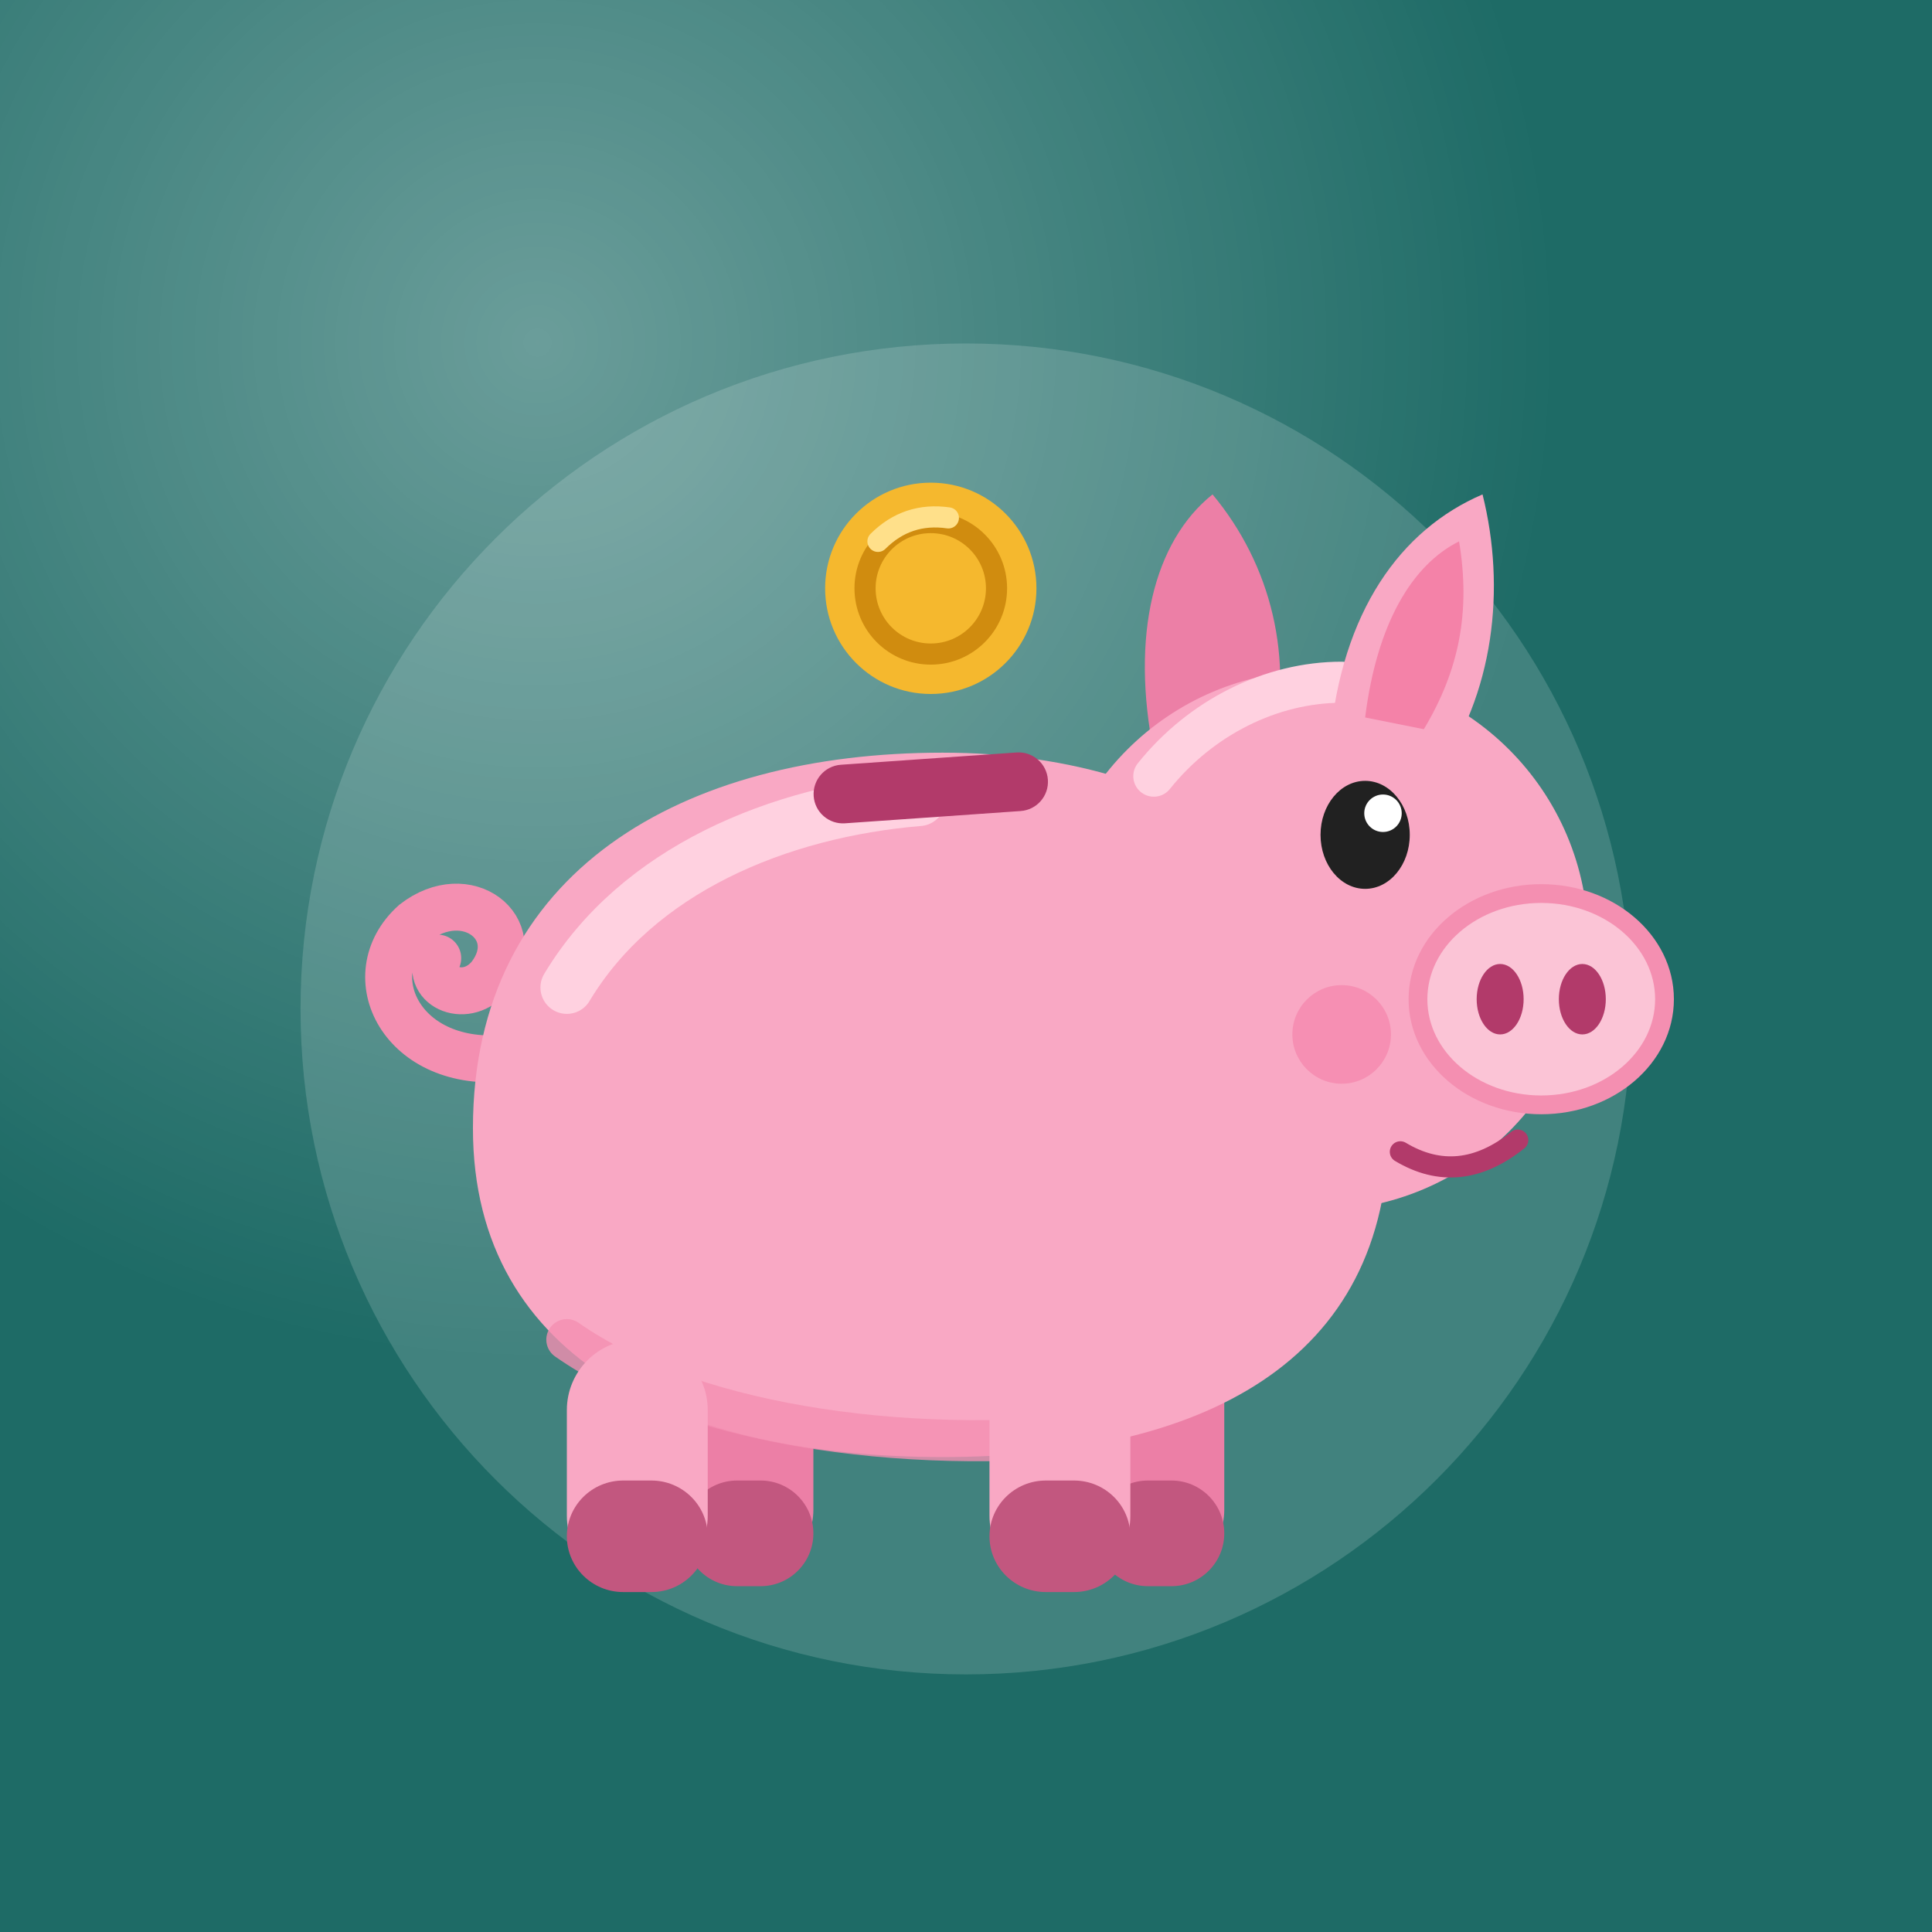
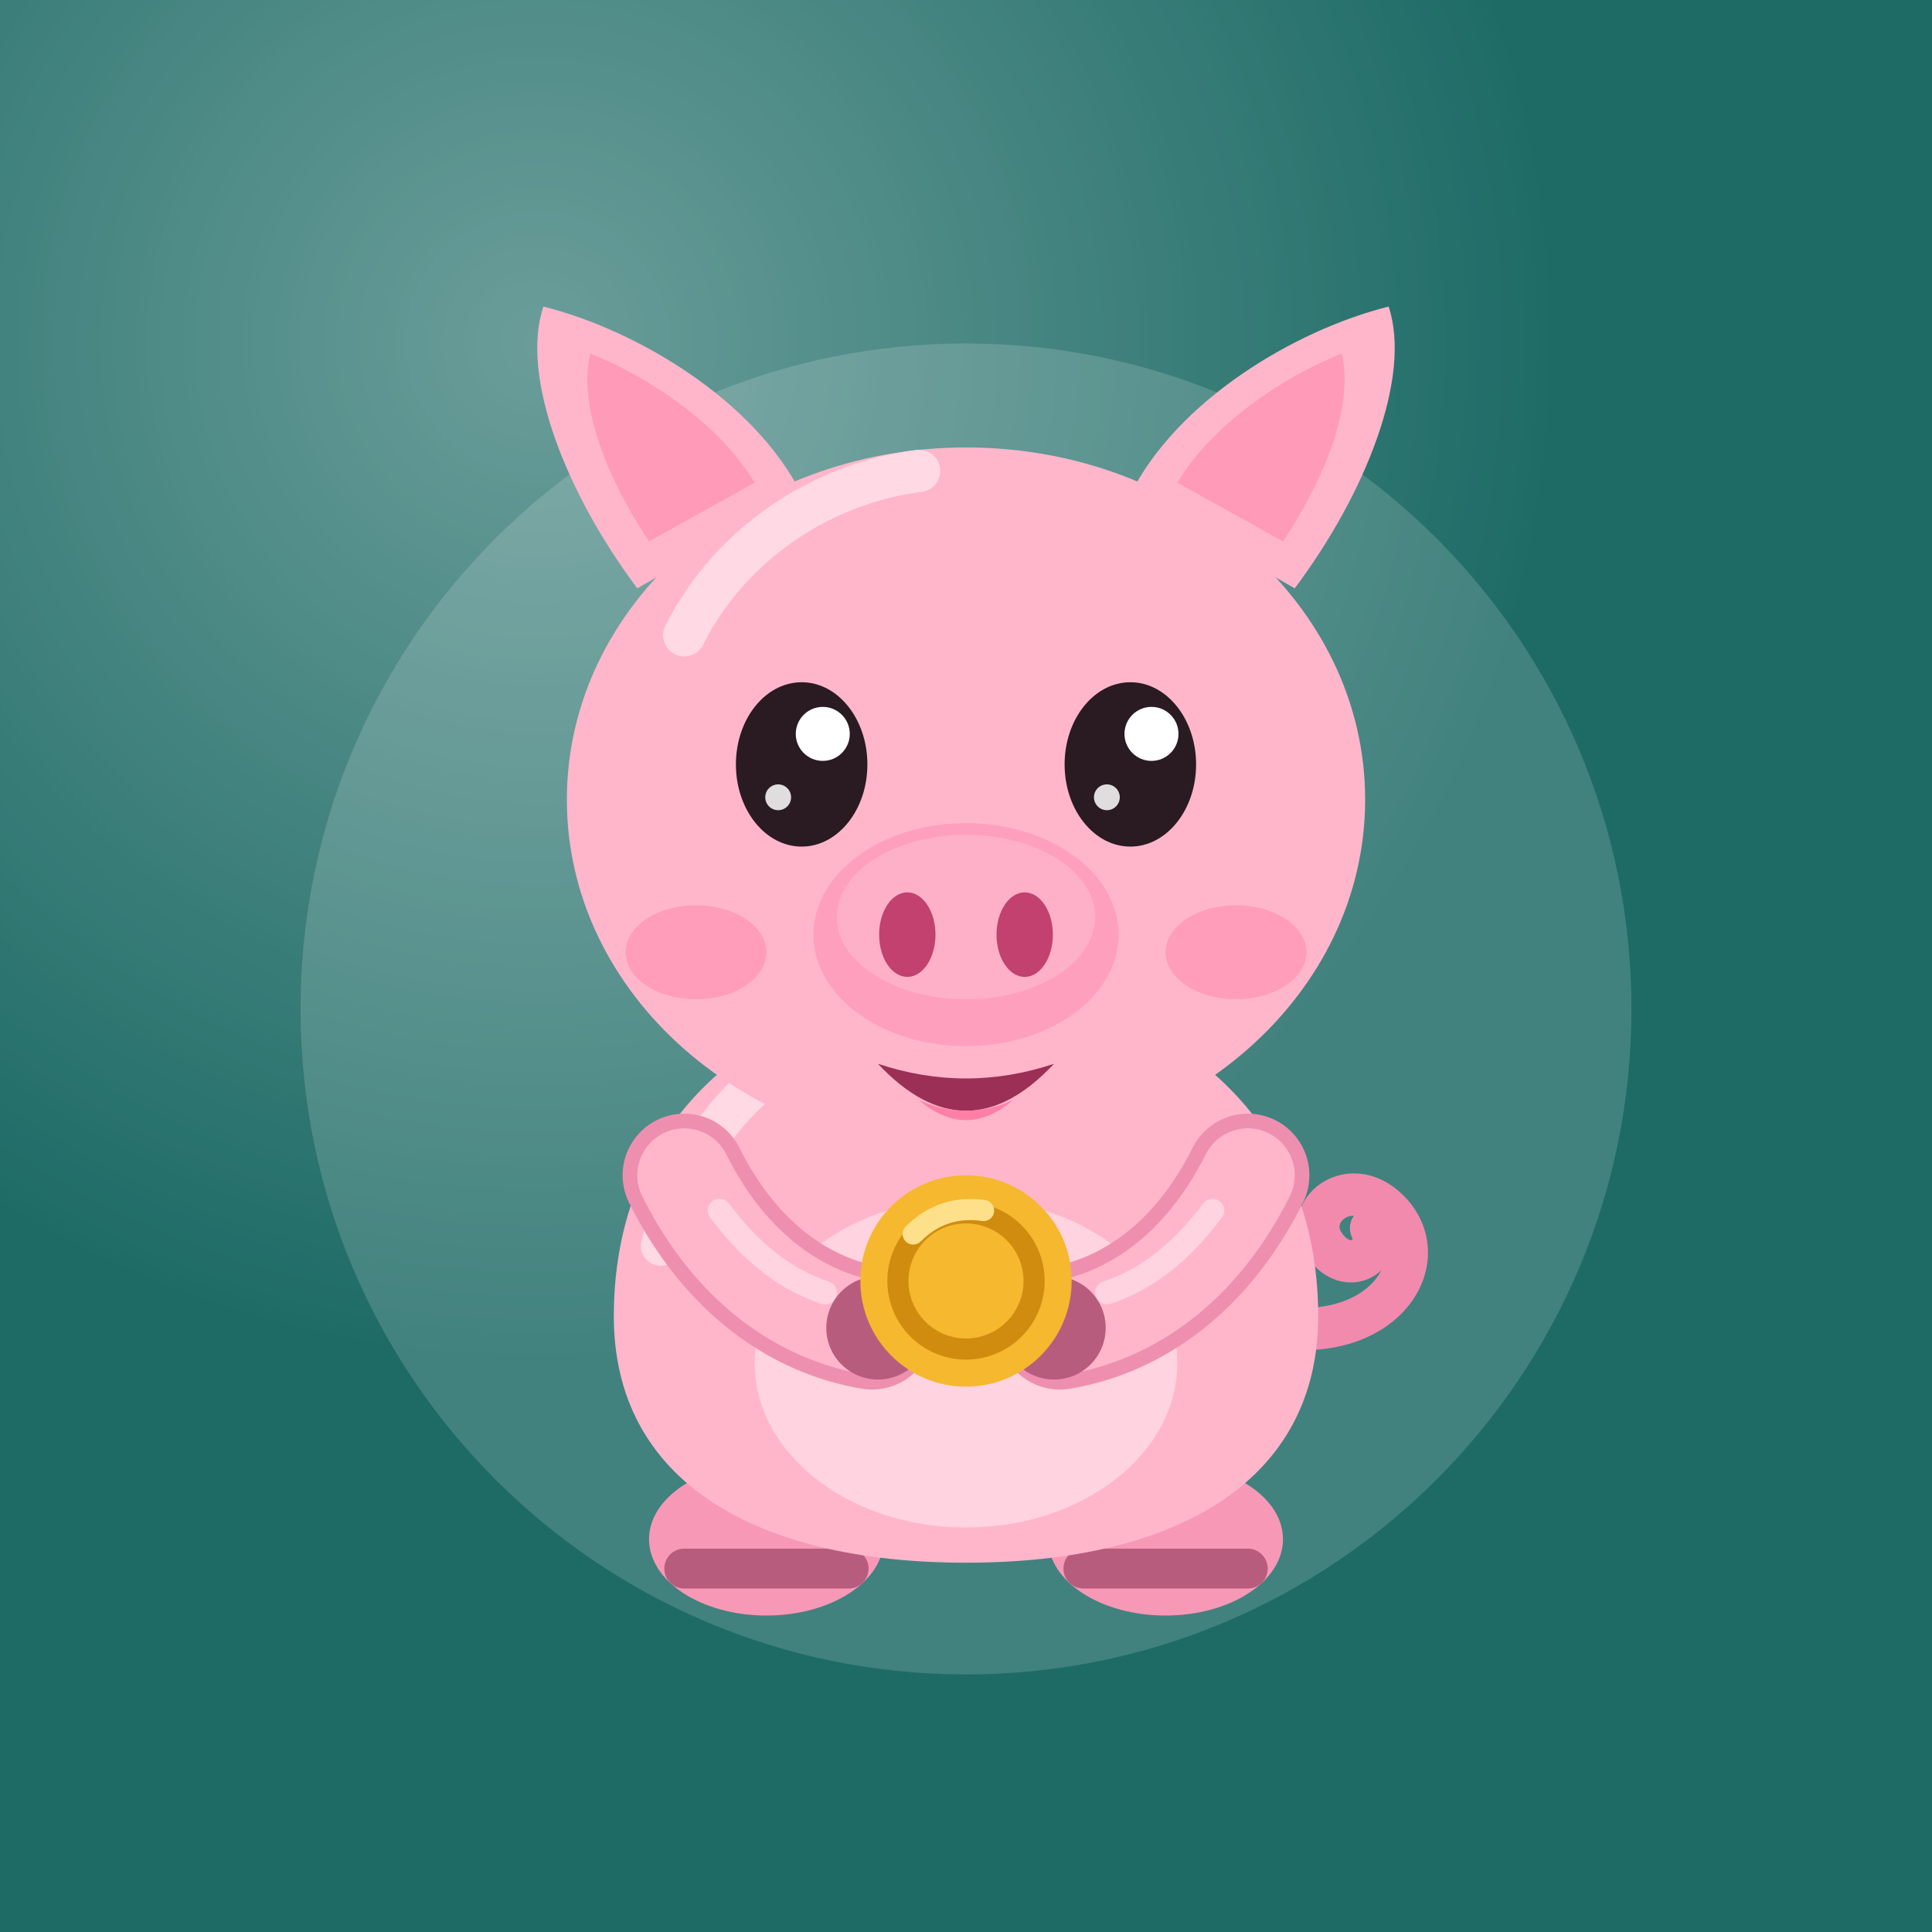
<svg xmlns="http://www.w3.org/2000/svg" viewBox="0 0 180 180" width="64" height="64">
  <defs>
    <radialGradient id="ig-hl" cx=".28" cy=".18" r=".95">
      <stop offset="0" stop-color="#fff" stop-opacity=".34" />
      <stop offset=".55" stop-color="#fff" stop-opacity="0" />
    </radialGradient>
  </defs>
  <rect width="180" height="180" fill="#1E6B66" />
  <rect width="180" height="180" fill="url(#ig-hl)" />
  <circle cx="90" cy="94" r="62" fill="#fff" opacity=".16" />
  <svg x="20" y="22" width="140" height="140" viewBox="0 0 128 128">
-     <g class="mc-tail" style="transform-origin:24px 70px">
-       <path d="M25 70 C16 71 12 63 17 58.5 C21.5 55 26.5 59 23.5 63 C21.5 65.5 18 64 19 61.5" stroke="#F48FB1" stroke-width="4" fill="none" stroke-linecap="round" />
+     <g class="mc-tail" style="transform-origin:92px 92px">
+       <path d="M91 93 C100 94 104 87 100 83 C96.5 79.5 92 83.5 95 86.5 C97 88.5 99.5 86.5 98.5 84.5" stroke="#F28AAE" stroke-width="3.6" fill="none" stroke-linecap="round" />
    </g>
-     <g class="mc-body" style="transform-origin:60px 116px">
-       <rect x="40" y="92" width="11" height="22" rx="5.5" fill="#EC7FA6" />
-       <rect x="40" y="106" width="11" height="9" rx="4.5" fill="#C2577F" />
-       <rect x="75" y="92" width="11" height="22" rx="5.5" fill="#EC7FA6" />
-       <rect x="75" y="106" width="11" height="9" rx="4.5" fill="#C2577F" />
-       <path d="M22 76 C22 54 40 44 62 44 C84 44 100 56 100 76 C100 96 84 104 62 104 C40 104 22 96 22 76Z" fill="#F9A8C4" />
-       <path d="M30 64 C36 54 48 49 60 48" stroke="#FFD1E0" stroke-width="4.5" fill="none" stroke-linecap="round" />
-       <path d="M30 94 C40 101 58 104 76 102" stroke="#F48FB1" stroke-width="3.5" fill="none" stroke-linecap="round" opacity=".8" />
-       <rect x="51" y="44.5" width="20" height="5" rx="2.5" fill="#B23A6A" transform="rotate(-4 61 47)" />
-       <rect x="30" y="94" width="12" height="21" rx="6" fill="#F9A8C4" />
-       <rect x="30" y="106" width="12" height="9.5" rx="4.8" fill="#C2577F" />
-       <rect x="66" y="94" width="12" height="21" rx="6" fill="#F9A8C4" />
-       <rect x="66" y="106" width="12" height="9.5" rx="4.8" fill="#C2577F" />
+     <g class="mc-body" style="transform-origin:64px 116px">
+       <ellipse cx="47" cy="111" rx="10" ry="6.5" fill="#F799B6" />
+       <ellipse cx="81" cy="111" rx="10" ry="6.5" fill="#F799B6" />
+       <path d="M40 113.5 h14 M74 113.5 h14" stroke="#B85C7E" stroke-width="3.4" stroke-linecap="round" />
+       <path d="M34 92 C34 74 48 64 64 64 C80 64 94 74 94 92 C94 106 82 113 64 113 C46 113 34 106 34 92Z" fill="#FFB6CB" />
+       <ellipse cx="64" cy="96" rx="18" ry="14" fill="#FFD3E0" />
+       <path d="M38 86 C40 78 45 72 51 69" stroke="#FFD9E4" stroke-width="3.4" fill="none" stroke-linecap="round" />
    </g>
-     <g class="mc-coin" style="transform-origin:61px 30px">
-       <circle cx="61" cy="30" r="9" fill="#F5B82E" />
-       <circle cx="61" cy="30" r="5.6" fill="none" stroke="#D08C0F" stroke-width="1.8" />
-       <path d="M56.5 26 Q59 23.5 62.5 24" stroke="#FFE08A" stroke-width="1.8" fill="none" stroke-linecap="round" />
+     <g class="mc-arms" style="transform-origin:64px 84px">
+       <path d="M40 80 C44 88 50 92 56 93 M88 80 C84 88 78 92 72 93" stroke="#EF8FB0" stroke-width="10.5" fill="none" stroke-linecap="round" />
+       <path d="M40 80 C44 88 50 92 56 93 M88 80 C84 88 78 92 72 93" stroke="#FFB6CB" stroke-width="8" fill="none" stroke-linecap="round" />
+       <path d="M43 83 C46 87 49 89 52 90 M85 83 C82 87 79 89 76 90" stroke="#FFD3E0" stroke-width="2" fill="none" stroke-linecap="round" />
+       <circle cx="56.5" cy="93" r="4.4" fill="#B85C7E" />
+       <circle cx="71.5" cy="93" r="4.4" fill="#B85C7E" />
    </g>
-     <g class="mc-head" style="transform-origin:86px 76px">
-       <g class="mc-earL" style="transform-origin:84px 42px">
-         <path d="M80 44 C78 34 80 26 85 22 C90 28 92 36 90 44Z" fill="#EC7FA6" />
+     <g class="mc-head" style="transform-origin:64px 74px">
+       <g class="mc-earL" style="transform-origin:42px 26px">
+         <path d="M36 30 C30 22 26 12 28 6 C36 8 46 14 50 22Z" fill="#FFB6CB" />
+         <path d="M37 26 C33 20 31 14 32 10 C37 12 43 16 46 21Z" fill="#FF8FB1" opacity=".7" />
      </g>
-       <circle cx="94" cy="60" r="23" fill="#F9A8C4" />
-       <path d="M80 46 C84 41 90 38 96 38" stroke="#FFD1E0" stroke-width="3.5" fill="none" stroke-linecap="round" />
-       <g class="mc-ear" style="transform-origin:100px 42px">
-         <path d="M95 43 C96 32 101 25 108 22 C110 30 109 39 104 46Z" fill="#F9A8C4" />
-         <path d="M98 41 C99 33 102 28 106 26 C107 32 106 37 103 42Z" fill="#F06292" opacity=".55" />
+       <g class="mc-earR" style="transform-origin:86px 26px">
+         <path d="M92 30 C98 22 102 12 100 6 C92 8 82 14 78 22Z" fill="#FFB6CB" />
+         <path d="M91 26 C95 20 97 14 96 10 C91 12 85 16 82 21Z" fill="#FF8FB1" opacity=".7" />
      </g>
-       <g class="mc-snout" style="transform-origin:112px 65px">
-         <ellipse cx="113" cy="65" rx="10.5" ry="9" fill="#FBC4D6" />
-         <ellipse cx="113" cy="65" rx="10.5" ry="9" fill="none" stroke="#F48FB1" stroke-width="1.6" />
-         <ellipse cx="109.5" cy="65" rx="2" ry="3" fill="#B23A6A" />
-         <ellipse cx="116.5" cy="65" rx="2" ry="3" fill="#B23A6A" />
+       <ellipse cx="64" cy="48" rx="34" ry="30" fill="#FFB6CB" />
+       <path d="M40 34 C44 26 52 21 60 20" stroke="#FFD9E4" stroke-width="3.6" fill="none" stroke-linecap="round" />
+       <ellipse cx="41" cy="61" rx="6" ry="4" fill="#FF7FA6" opacity=".45" />
+       <ellipse cx="87" cy="61" rx="6" ry="4" fill="#FF7FA6" opacity=".45" />
+       <g class="mc-blink" style="transform-origin:50px 45px">
+         <ellipse cx="50" cy="45" rx="5.6" ry="7" fill="#2A1A22" />
+         <circle cx="51.8" cy="42.4" r="2.3" fill="#fff" />
+         <circle cx="48" cy="47.8" r="1.1" fill="#fff" opacity=".85" />
      </g>
-       <g class="mc-blink" style="transform-origin:98px 51px">
-         <ellipse cx="98" cy="51" rx="3.8" ry="4.6" fill="#212121" />
-         <circle cx="99.52" cy="49.16" r="1.596" fill="#fff" />
+       <g class="mc-blink mc-wink" style="transform-origin:78px 45px">
+         <ellipse cx="78" cy="45" rx="5.6" ry="7" fill="#2A1A22" />
+         <circle cx="79.8" cy="42.4" r="2.3" fill="#fff" />
+         <circle cx="76" cy="47.8" r="1.1" fill="#fff" opacity=".85" />
      </g>
-       <circle cx="96" cy="68" r="4.2" fill="#F06292" opacity=".35" />
-       <path d="M101 78 Q106 81 111 77" stroke="#B23A6A" stroke-width="1.8" fill="none" stroke-linecap="round" />
+       <g class="mc-snout" style="transform-origin:64px 60px">
+         <ellipse cx="64" cy="59.5" rx="13" ry="9.5" fill="#FF9FBE" />
+         <ellipse cx="64" cy="58" rx="11" ry="7" fill="#FFB0C9" />
+         <ellipse cx="59" cy="59.5" rx="2.4" ry="3.6" fill="#C2416E" />
+         <ellipse cx="69" cy="59.5" rx="2.4" ry="3.6" fill="#C2416E" />
+       </g>
+       <path d="M56.5 70.5 Q64 78.5 71.5 70.5 Q64 73 56.5 70.5Z" fill="#9C2F55" />
+       <path d="M60 73.6 Q64 77 68 73.6 Q64 75.4 60 73.6Z" fill="#FF7FA6" />
+     </g>
+     <g class="mc-coin" style="transform-origin:64px 89px">
+       <g class="mc-flip" style="transform-origin:64px 89px">
+         <circle cx="64" cy="89" r="9" fill="#F5B82E" />
+         <circle cx="64" cy="89" r="5.8" fill="none" stroke="#D08C0F" stroke-width="1.8" />
+         <path d="M59.5 85 Q62 82.5 65.5 83" stroke="#FFE08A" stroke-width="1.8" fill="none" stroke-linecap="round" />
+       </g>
    </g>
  </svg>
</svg>
